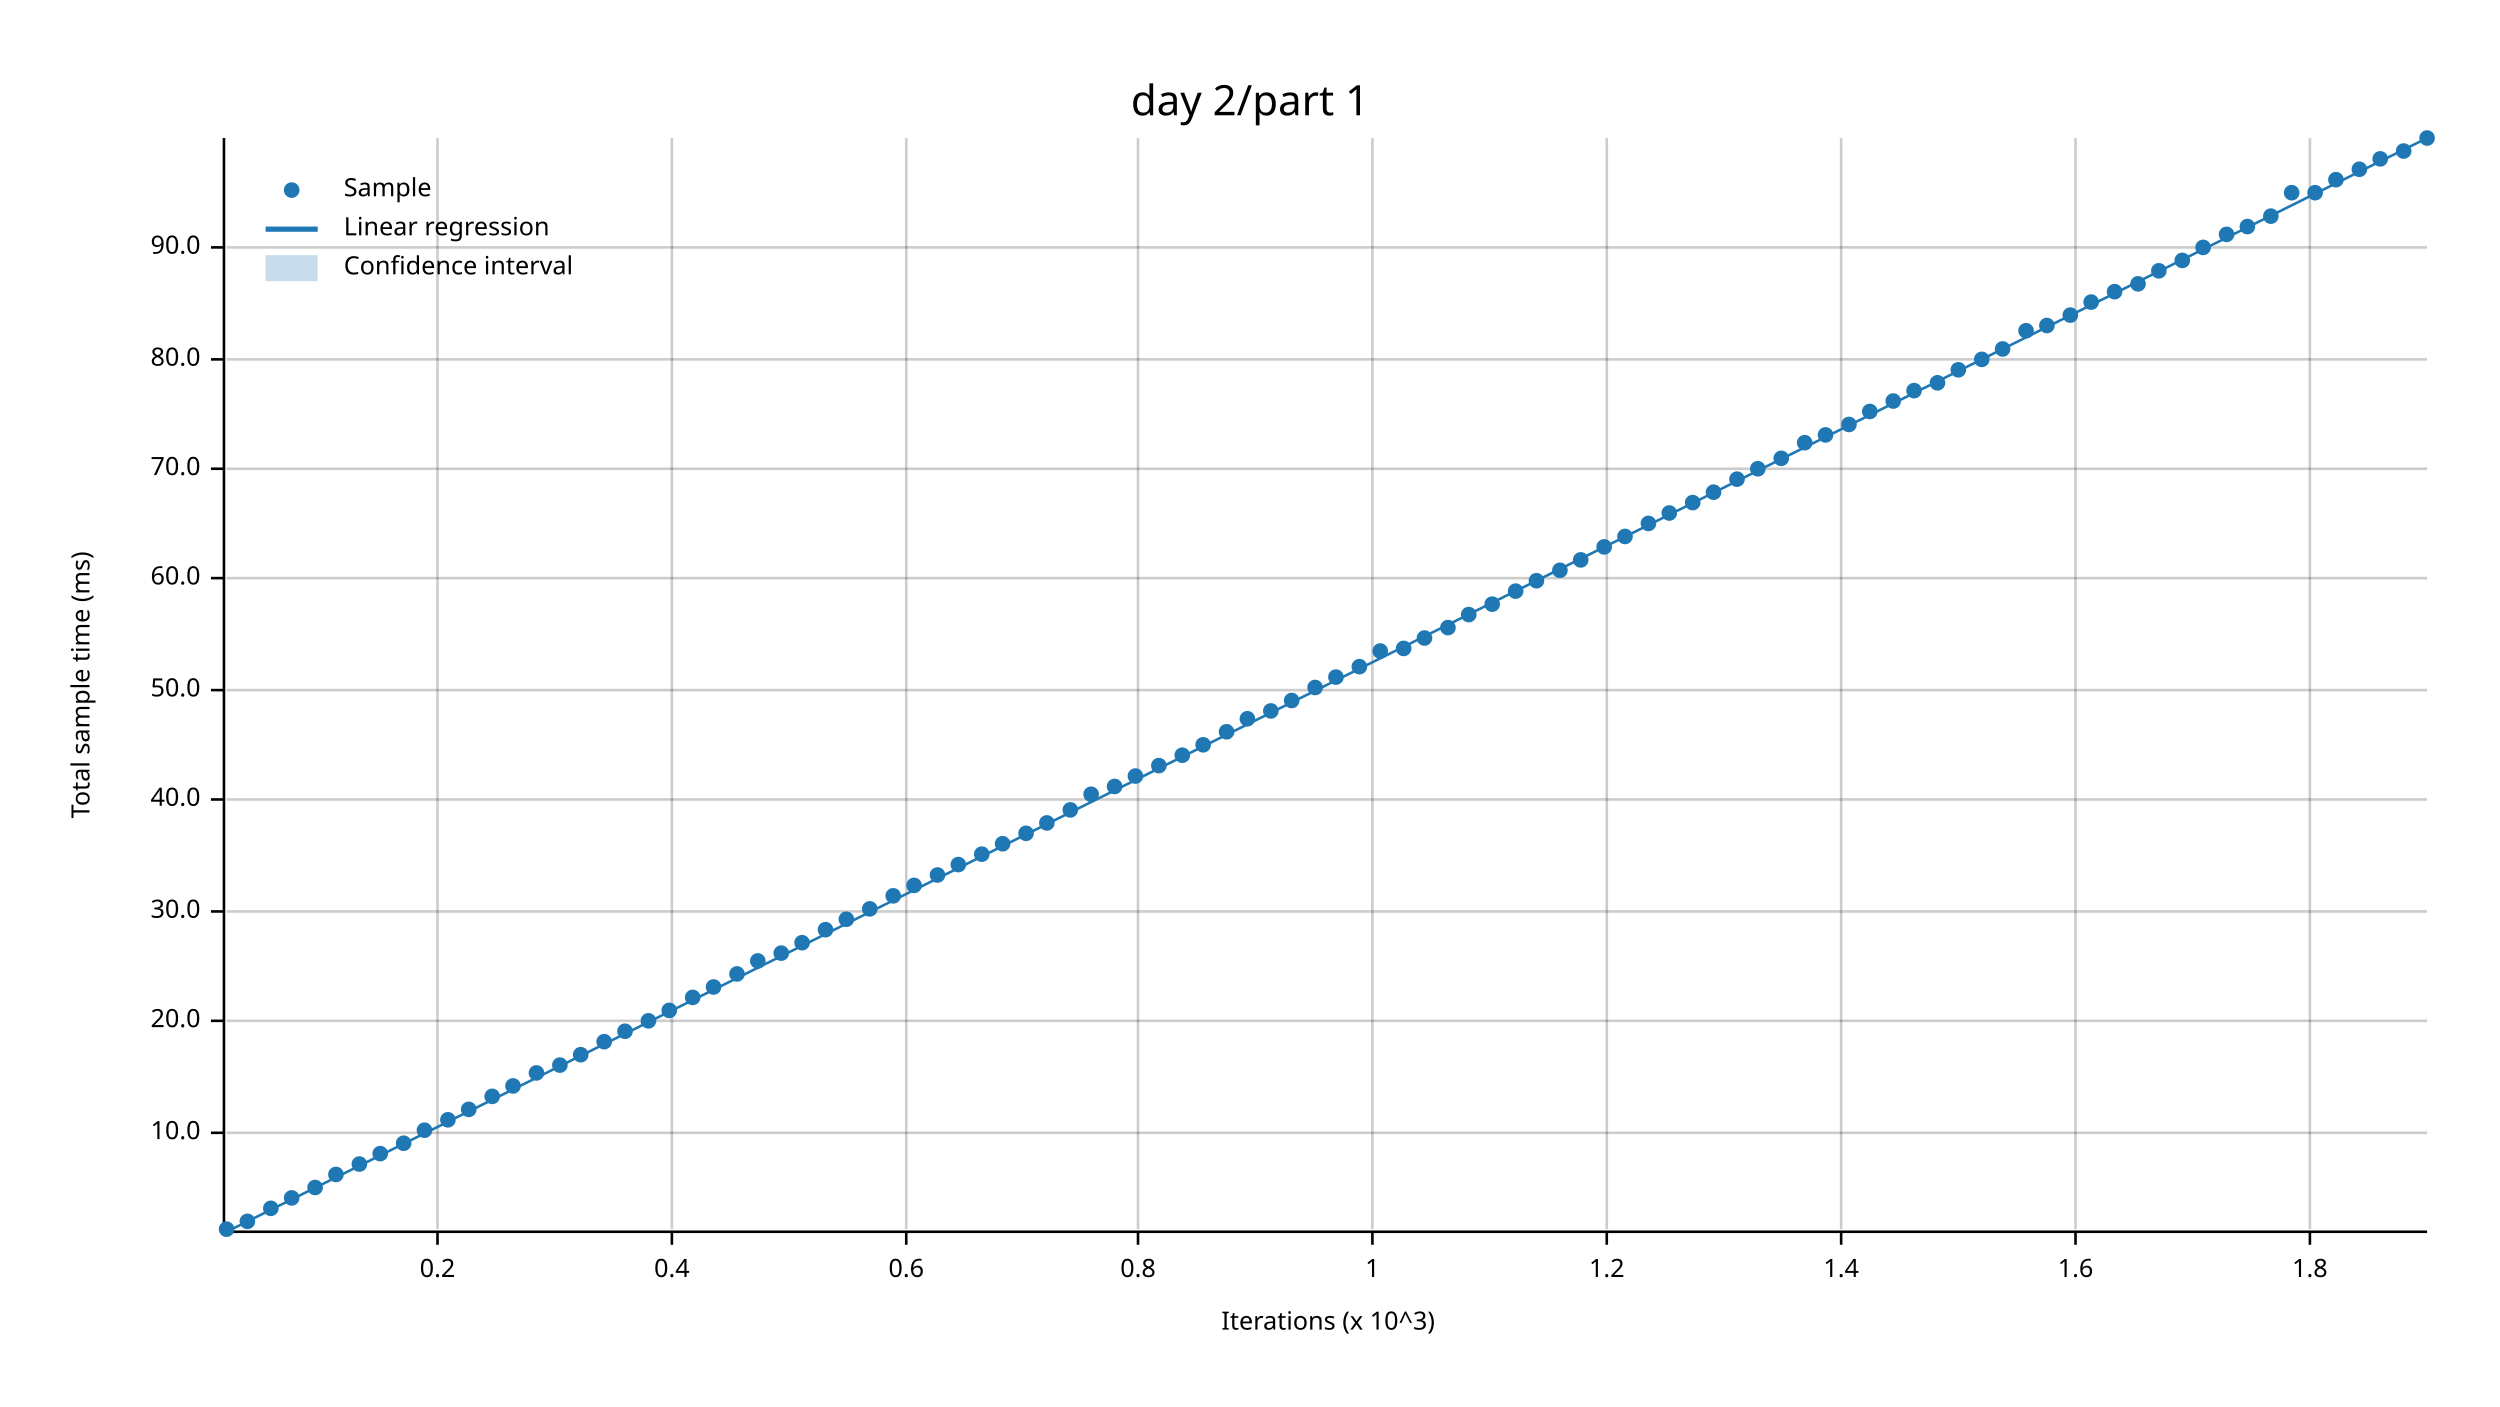
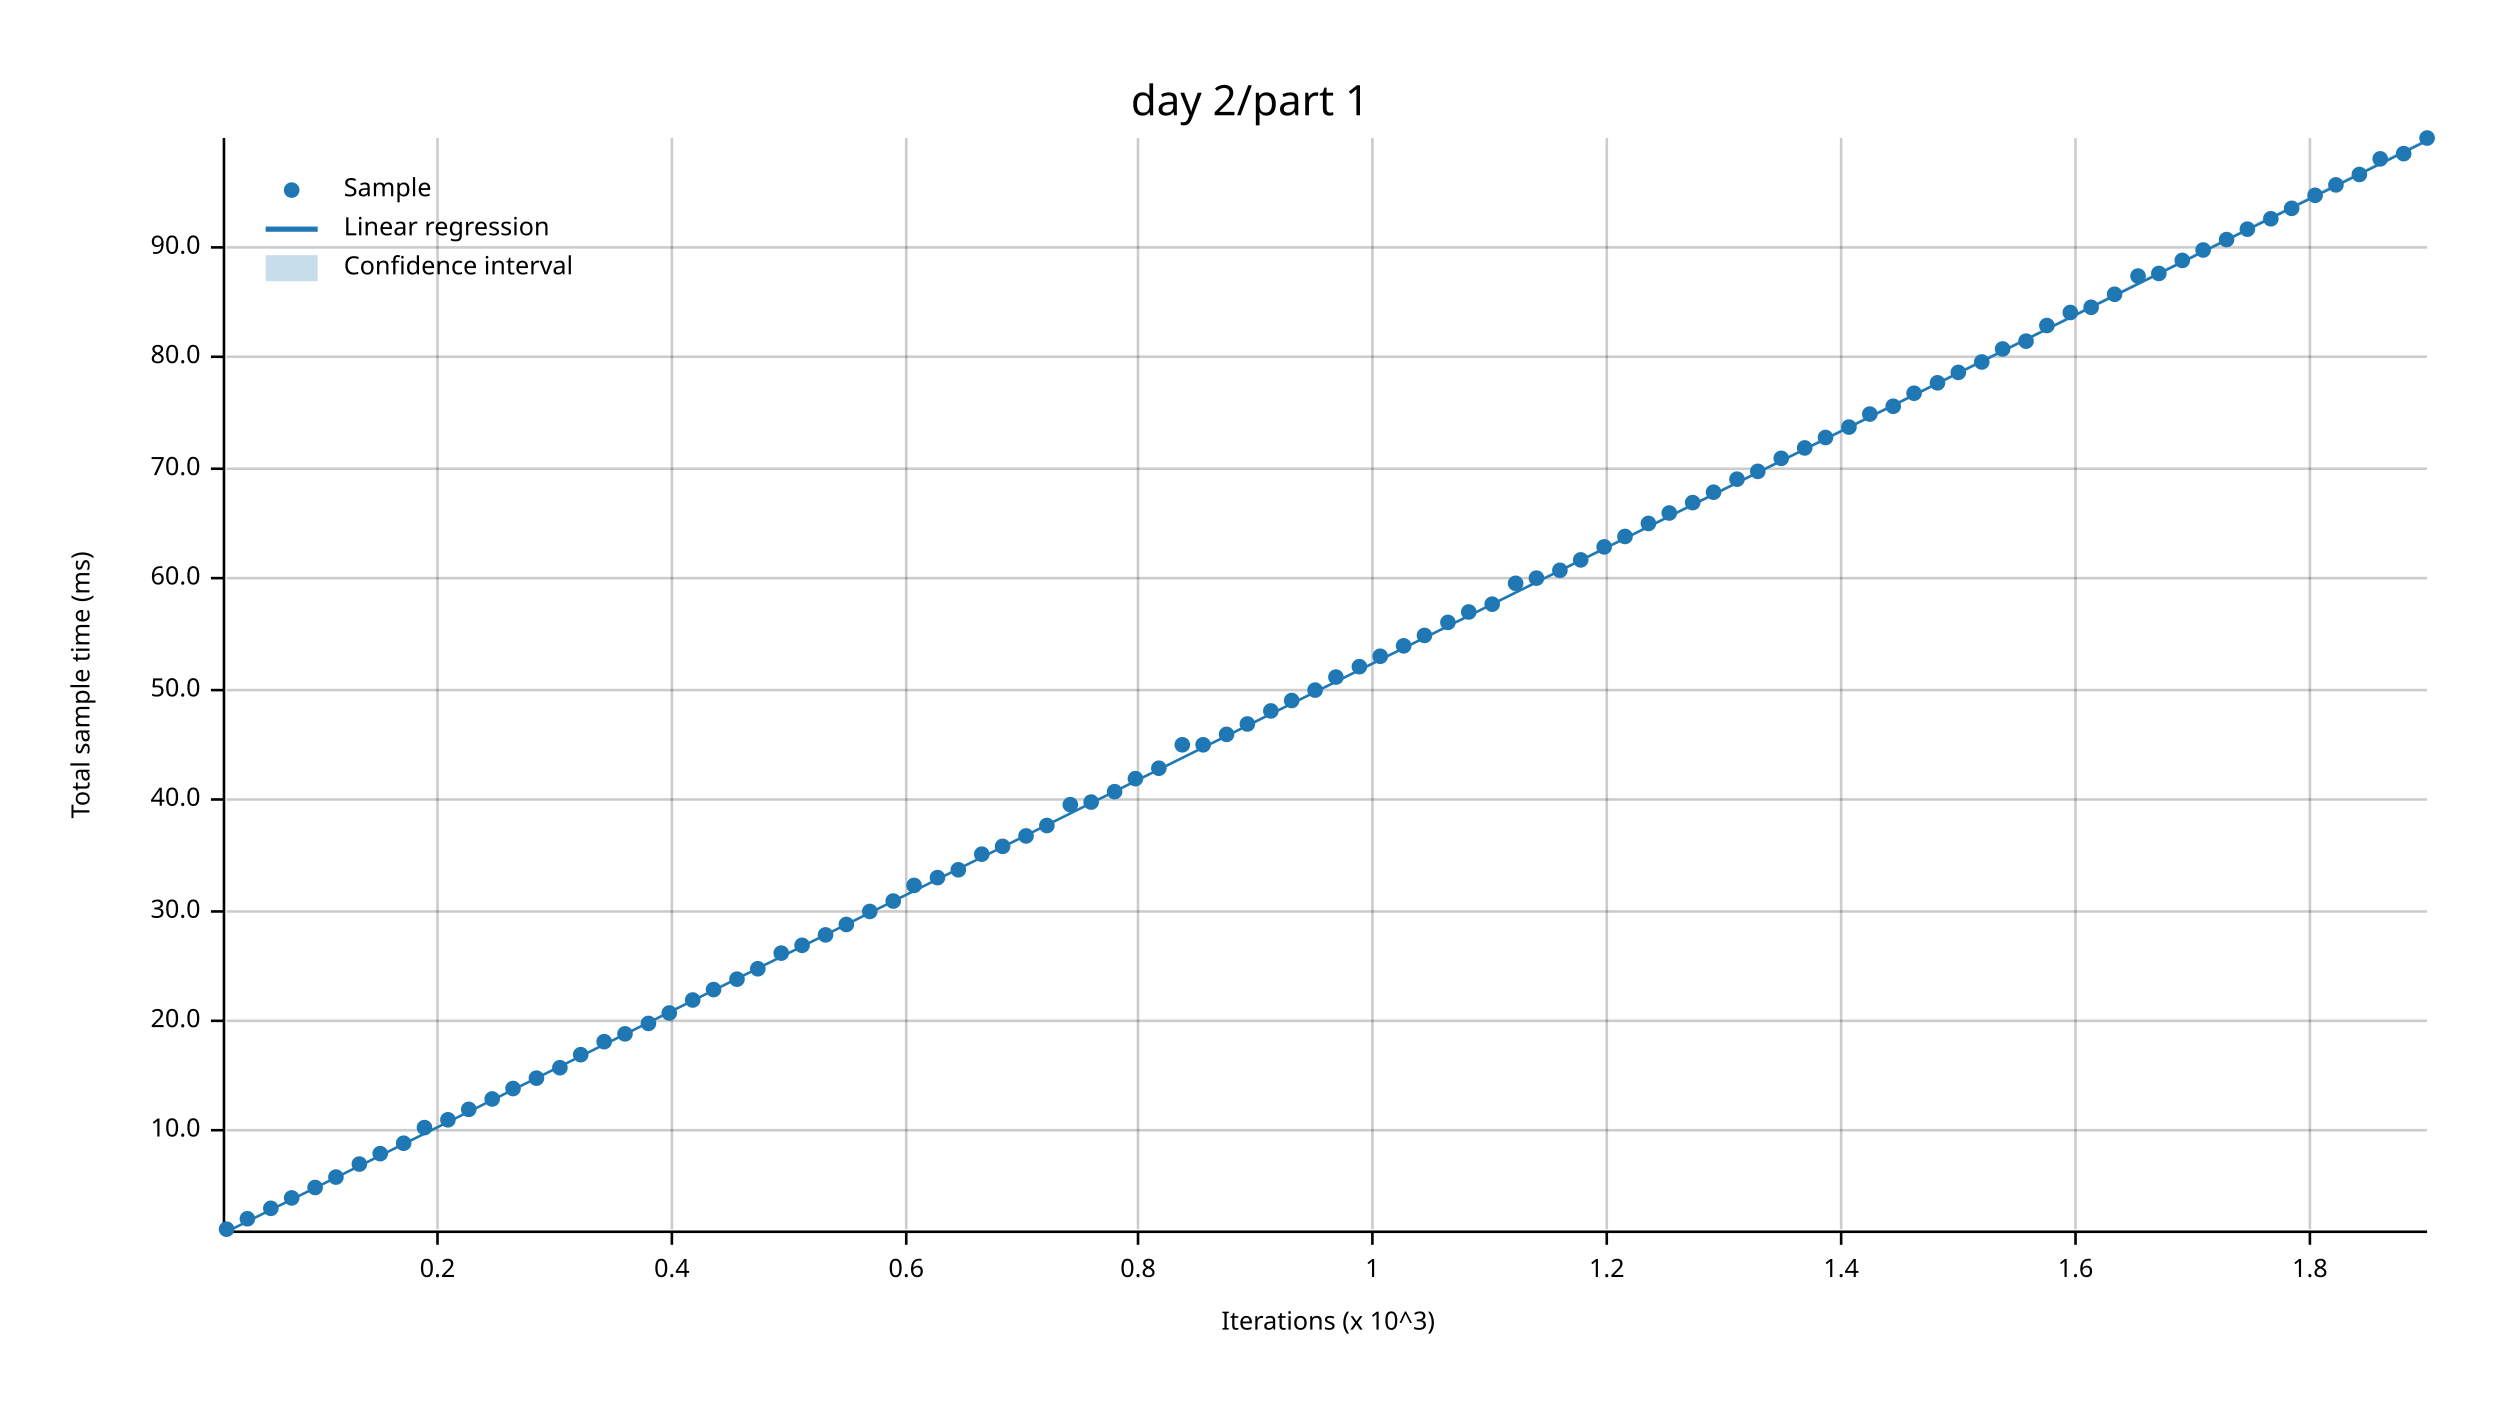
<svg xmlns="http://www.w3.org/2000/svg" width="960" height="540" viewBox="0 0 960 540">
  <text x="480" y="32" dy="0.76em" text-anchor="middle" font-family="sans-serif" font-size="16.129" opacity="1" fill="#000000">
day 2/part 1
</text>
  <text x="27" y="263" dy="0.76em" text-anchor="middle" font-family="sans-serif" font-size="9.677" opacity="1" fill="#000000" transform="rotate(270, 27, 263)">
Total sample time (ms)
</text>
  <text x="510" y="513" dy="-0.5ex" text-anchor="middle" font-family="sans-serif" font-size="9.677" opacity="1" fill="#000000">
Iterations (x 10^3)
</text>
  <line opacity="0.2" stroke="#000000" stroke-width="1" x1="168" y1="472" x2="168" y2="53" />
  <line opacity="0.2" stroke="#000000" stroke-width="1" x1="258" y1="472" x2="258" y2="53" />
  <line opacity="0.2" stroke="#000000" stroke-width="1" x1="348" y1="472" x2="348" y2="53" />
  <line opacity="0.2" stroke="#000000" stroke-width="1" x1="437" y1="472" x2="437" y2="53" />
  <line opacity="0.2" stroke="#000000" stroke-width="1" x1="527" y1="472" x2="527" y2="53" />
  <line opacity="0.2" stroke="#000000" stroke-width="1" x1="617" y1="472" x2="617" y2="53" />
  <line opacity="0.2" stroke="#000000" stroke-width="1" x1="707" y1="472" x2="707" y2="53" />
  <line opacity="0.2" stroke="#000000" stroke-width="1" x1="797" y1="472" x2="797" y2="53" />
  <line opacity="0.2" stroke="#000000" stroke-width="1" x1="887" y1="472" x2="887" y2="53" />
-   <line opacity="0.2" stroke="#000000" stroke-width="1" x1="87" y1="435" x2="932" y2="435" />
+   <line opacity="0.2" stroke="#000000" stroke-width="1" x1="87" y1="434" x2="932" y2="434" />
  <line opacity="0.2" stroke="#000000" stroke-width="1" x1="87" y1="392" x2="932" y2="392" />
  <line opacity="0.2" stroke="#000000" stroke-width="1" x1="87" y1="350" x2="932" y2="350" />
  <line opacity="0.2" stroke="#000000" stroke-width="1" x1="87" y1="307" x2="932" y2="307" />
  <line opacity="0.2" stroke="#000000" stroke-width="1" x1="87" y1="265" x2="932" y2="265" />
  <line opacity="0.2" stroke="#000000" stroke-width="1" x1="87" y1="222" x2="932" y2="222" />
  <line opacity="0.2" stroke="#000000" stroke-width="1" x1="87" y1="180" x2="932" y2="180" />
-   <line opacity="0.2" stroke="#000000" stroke-width="1" x1="87" y1="138" x2="932" y2="138" />
+   <line opacity="0.2" stroke="#000000" stroke-width="1" x1="87" y1="137" x2="932" y2="137" />
  <line opacity="0.2" stroke="#000000" stroke-width="1" x1="87" y1="95" x2="932" y2="95" />
  <polyline fill="none" opacity="1" stroke="#000000" stroke-width="1" points="86,53 86,472 " />
-   <text x="77" y="435" dy="0.5ex" text-anchor="end" font-family="sans-serif" font-size="9.677" opacity="1" fill="#000000">
+   <text x="77" y="434" dy="0.5ex" text-anchor="end" font-family="sans-serif" font-size="9.677" opacity="1" fill="#000000">
10.0
</text>
-   <polyline fill="none" opacity="1" stroke="#000000" stroke-width="1" points="81,435 86,435 " />
+   <polyline fill="none" opacity="1" stroke="#000000" stroke-width="1" points="81,434 86,434 " />
  <text x="77" y="392" dy="0.5ex" text-anchor="end" font-family="sans-serif" font-size="9.677" opacity="1" fill="#000000">
20.0
</text>
  <polyline fill="none" opacity="1" stroke="#000000" stroke-width="1" points="81,392 86,392 " />
  <text x="77" y="350" dy="0.5ex" text-anchor="end" font-family="sans-serif" font-size="9.677" opacity="1" fill="#000000">
30.0
</text>
  <polyline fill="none" opacity="1" stroke="#000000" stroke-width="1" points="81,350 86,350 " />
  <text x="77" y="307" dy="0.5ex" text-anchor="end" font-family="sans-serif" font-size="9.677" opacity="1" fill="#000000">
40.0
</text>
  <polyline fill="none" opacity="1" stroke="#000000" stroke-width="1" points="81,307 86,307 " />
  <text x="77" y="265" dy="0.5ex" text-anchor="end" font-family="sans-serif" font-size="9.677" opacity="1" fill="#000000">
50.0
</text>
  <polyline fill="none" opacity="1" stroke="#000000" stroke-width="1" points="81,265 86,265 " />
  <text x="77" y="222" dy="0.5ex" text-anchor="end" font-family="sans-serif" font-size="9.677" opacity="1" fill="#000000">
60.0
</text>
  <polyline fill="none" opacity="1" stroke="#000000" stroke-width="1" points="81,222 86,222 " />
  <text x="77" y="180" dy="0.5ex" text-anchor="end" font-family="sans-serif" font-size="9.677" opacity="1" fill="#000000">
70.0
</text>
  <polyline fill="none" opacity="1" stroke="#000000" stroke-width="1" points="81,180 86,180 " />
-   <text x="77" y="138" dy="0.5ex" text-anchor="end" font-family="sans-serif" font-size="9.677" opacity="1" fill="#000000">
+   <text x="77" y="137" dy="0.5ex" text-anchor="end" font-family="sans-serif" font-size="9.677" opacity="1" fill="#000000">
80.0
</text>
-   <polyline fill="none" opacity="1" stroke="#000000" stroke-width="1" points="81,138 86,138 " />
+   <polyline fill="none" opacity="1" stroke="#000000" stroke-width="1" points="81,137 86,137 " />
  <text x="77" y="95" dy="0.5ex" text-anchor="end" font-family="sans-serif" font-size="9.677" opacity="1" fill="#000000">
90.0
</text>
  <polyline fill="none" opacity="1" stroke="#000000" stroke-width="1" points="81,95 86,95 " />
  <polyline fill="none" opacity="1" stroke="#000000" stroke-width="1" points="87,473 932,473 " />
  <text x="168" y="483" dy="0.76em" text-anchor="middle" font-family="sans-serif" font-size="9.677" opacity="1" fill="#000000">
0.2
</text>
  <polyline fill="none" opacity="1" stroke="#000000" stroke-width="1" points="168,473 168,478 " />
  <text x="258" y="483" dy="0.76em" text-anchor="middle" font-family="sans-serif" font-size="9.677" opacity="1" fill="#000000">
0.4
</text>
  <polyline fill="none" opacity="1" stroke="#000000" stroke-width="1" points="258,473 258,478 " />
  <text x="348" y="483" dy="0.76em" text-anchor="middle" font-family="sans-serif" font-size="9.677" opacity="1" fill="#000000">
0.6
</text>
  <polyline fill="none" opacity="1" stroke="#000000" stroke-width="1" points="348,473 348,478 " />
  <text x="437" y="483" dy="0.76em" text-anchor="middle" font-family="sans-serif" font-size="9.677" opacity="1" fill="#000000">
0.8
</text>
  <polyline fill="none" opacity="1" stroke="#000000" stroke-width="1" points="437,473 437,478 " />
  <text x="527" y="483" dy="0.76em" text-anchor="middle" font-family="sans-serif" font-size="9.677" opacity="1" fill="#000000">
1
</text>
  <polyline fill="none" opacity="1" stroke="#000000" stroke-width="1" points="527,473 527,478 " />
  <text x="617" y="483" dy="0.76em" text-anchor="middle" font-family="sans-serif" font-size="9.677" opacity="1" fill="#000000">
1.2
</text>
  <polyline fill="none" opacity="1" stroke="#000000" stroke-width="1" points="617,473 617,478 " />
  <text x="707" y="483" dy="0.76em" text-anchor="middle" font-family="sans-serif" font-size="9.677" opacity="1" fill="#000000">
1.4
</text>
  <polyline fill="none" opacity="1" stroke="#000000" stroke-width="1" points="707,473 707,478 " />
  <text x="797" y="483" dy="0.76em" text-anchor="middle" font-family="sans-serif" font-size="9.677" opacity="1" fill="#000000">
1.6
</text>
  <polyline fill="none" opacity="1" stroke="#000000" stroke-width="1" points="797,473 797,478 " />
  <text x="887" y="483" dy="0.76em" text-anchor="middle" font-family="sans-serif" font-size="9.677" opacity="1" fill="#000000">
1.8
</text>
  <polyline fill="none" opacity="1" stroke="#000000" stroke-width="1" points="887,473 887,478 " />
  <circle cx="87" cy="472" r="3" opacity="1" fill="#1F78B4" stroke="none" stroke-width="1" />
-   <circle cx="95" cy="469" r="3" opacity="1" fill="#1F78B4" stroke="none" stroke-width="1" />
+   <circle cx="95" cy="468" r="3" opacity="1" fill="#1F78B4" stroke="none" stroke-width="1" />
  <circle cx="104" cy="464" r="3" opacity="1" fill="#1F78B4" stroke="none" stroke-width="1" />
  <circle cx="112" cy="460" r="3" opacity="1" fill="#1F78B4" stroke="none" stroke-width="1" />
  <circle cx="121" cy="456" r="3" opacity="1" fill="#1F78B4" stroke="none" stroke-width="1" />
-   <circle cx="129" cy="451" r="3" opacity="1" fill="#1F78B4" stroke="none" stroke-width="1" />
+   <circle cx="129" cy="452" r="3" opacity="1" fill="#1F78B4" stroke="none" stroke-width="1" />
  <circle cx="138" cy="447" r="3" opacity="1" fill="#1F78B4" stroke="none" stroke-width="1" />
  <circle cx="146" cy="443" r="3" opacity="1" fill="#1F78B4" stroke="none" stroke-width="1" />
  <circle cx="155" cy="439" r="3" opacity="1" fill="#1F78B4" stroke="none" stroke-width="1" />
-   <circle cx="163" cy="434" r="3" opacity="1" fill="#1F78B4" stroke="none" stroke-width="1" />
+   <circle cx="163" cy="433" r="3" opacity="1" fill="#1F78B4" stroke="none" stroke-width="1" />
  <circle cx="172" cy="430" r="3" opacity="1" fill="#1F78B4" stroke="none" stroke-width="1" />
  <circle cx="180" cy="426" r="3" opacity="1" fill="#1F78B4" stroke="none" stroke-width="1" />
-   <circle cx="189" cy="421" r="3" opacity="1" fill="#1F78B4" stroke="none" stroke-width="1" />
-   <circle cx="197" cy="417" r="3" opacity="1" fill="#1F78B4" stroke="none" stroke-width="1" />
-   <circle cx="206" cy="412" r="3" opacity="1" fill="#1F78B4" stroke="none" stroke-width="1" />
-   <circle cx="215" cy="409" r="3" opacity="1" fill="#1F78B4" stroke="none" stroke-width="1" />
+   <circle cx="189" cy="422" r="3" opacity="1" fill="#1F78B4" stroke="none" stroke-width="1" />
+   <circle cx="197" cy="418" r="3" opacity="1" fill="#1F78B4" stroke="none" stroke-width="1" />
+   <circle cx="206" cy="414" r="3" opacity="1" fill="#1F78B4" stroke="none" stroke-width="1" />
+   <circle cx="215" cy="410" r="3" opacity="1" fill="#1F78B4" stroke="none" stroke-width="1" />
  <circle cx="223" cy="405" r="3" opacity="1" fill="#1F78B4" stroke="none" stroke-width="1" />
  <circle cx="232" cy="400" r="3" opacity="1" fill="#1F78B4" stroke="none" stroke-width="1" />
-   <circle cx="240" cy="396" r="3" opacity="1" fill="#1F78B4" stroke="none" stroke-width="1" />
-   <circle cx="249" cy="392" r="3" opacity="1" fill="#1F78B4" stroke="none" stroke-width="1" />
-   <circle cx="257" cy="388" r="3" opacity="1" fill="#1F78B4" stroke="none" stroke-width="1" />
-   <circle cx="266" cy="383" r="3" opacity="1" fill="#1F78B4" stroke="none" stroke-width="1" />
-   <circle cx="274" cy="379" r="3" opacity="1" fill="#1F78B4" stroke="none" stroke-width="1" />
-   <circle cx="283" cy="374" r="3" opacity="1" fill="#1F78B4" stroke="none" stroke-width="1" />
-   <circle cx="291" cy="369" r="3" opacity="1" fill="#1F78B4" stroke="none" stroke-width="1" />
+   <circle cx="240" cy="397" r="3" opacity="1" fill="#1F78B4" stroke="none" stroke-width="1" />
+   <circle cx="249" cy="393" r="3" opacity="1" fill="#1F78B4" stroke="none" stroke-width="1" />
+   <circle cx="257" cy="389" r="3" opacity="1" fill="#1F78B4" stroke="none" stroke-width="1" />
+   <circle cx="266" cy="384" r="3" opacity="1" fill="#1F78B4" stroke="none" stroke-width="1" />
+   <circle cx="274" cy="380" r="3" opacity="1" fill="#1F78B4" stroke="none" stroke-width="1" />
+   <circle cx="283" cy="376" r="3" opacity="1" fill="#1F78B4" stroke="none" stroke-width="1" />
+   <circle cx="291" cy="372" r="3" opacity="1" fill="#1F78B4" stroke="none" stroke-width="1" />
  <circle cx="300" cy="366" r="3" opacity="1" fill="#1F78B4" stroke="none" stroke-width="1" />
-   <circle cx="308" cy="362" r="3" opacity="1" fill="#1F78B4" stroke="none" stroke-width="1" />
-   <circle cx="317" cy="357" r="3" opacity="1" fill="#1F78B4" stroke="none" stroke-width="1" />
-   <circle cx="325" cy="353" r="3" opacity="1" fill="#1F78B4" stroke="none" stroke-width="1" />
-   <circle cx="334" cy="349" r="3" opacity="1" fill="#1F78B4" stroke="none" stroke-width="1" />
-   <circle cx="343" cy="344" r="3" opacity="1" fill="#1F78B4" stroke="none" stroke-width="1" />
+   <circle cx="308" cy="363" r="3" opacity="1" fill="#1F78B4" stroke="none" stroke-width="1" />
+   <circle cx="317" cy="359" r="3" opacity="1" fill="#1F78B4" stroke="none" stroke-width="1" />
+   <circle cx="325" cy="355" r="3" opacity="1" fill="#1F78B4" stroke="none" stroke-width="1" />
+   <circle cx="334" cy="350" r="3" opacity="1" fill="#1F78B4" stroke="none" stroke-width="1" />
+   <circle cx="343" cy="346" r="3" opacity="1" fill="#1F78B4" stroke="none" stroke-width="1" />
  <circle cx="351" cy="340" r="3" opacity="1" fill="#1F78B4" stroke="none" stroke-width="1" />
-   <circle cx="360" cy="336" r="3" opacity="1" fill="#1F78B4" stroke="none" stroke-width="1" />
-   <circle cx="368" cy="332" r="3" opacity="1" fill="#1F78B4" stroke="none" stroke-width="1" />
+   <circle cx="360" cy="337" r="3" opacity="1" fill="#1F78B4" stroke="none" stroke-width="1" />
+   <circle cx="368" cy="334" r="3" opacity="1" fill="#1F78B4" stroke="none" stroke-width="1" />
  <circle cx="377" cy="328" r="3" opacity="1" fill="#1F78B4" stroke="none" stroke-width="1" />
-   <circle cx="385" cy="324" r="3" opacity="1" fill="#1F78B4" stroke="none" stroke-width="1" />
-   <circle cx="394" cy="320" r="3" opacity="1" fill="#1F78B4" stroke="none" stroke-width="1" />
-   <circle cx="402" cy="316" r="3" opacity="1" fill="#1F78B4" stroke="none" stroke-width="1" />
-   <circle cx="411" cy="311" r="3" opacity="1" fill="#1F78B4" stroke="none" stroke-width="1" />
-   <circle cx="419" cy="305" r="3" opacity="1" fill="#1F78B4" stroke="none" stroke-width="1" />
-   <circle cx="428" cy="302" r="3" opacity="1" fill="#1F78B4" stroke="none" stroke-width="1" />
-   <circle cx="436" cy="298" r="3" opacity="1" fill="#1F78B4" stroke="none" stroke-width="1" />
-   <circle cx="445" cy="294" r="3" opacity="1" fill="#1F78B4" stroke="none" stroke-width="1" />
-   <circle cx="454" cy="290" r="3" opacity="1" fill="#1F78B4" stroke="none" stroke-width="1" />
+   <circle cx="385" cy="325" r="3" opacity="1" fill="#1F78B4" stroke="none" stroke-width="1" />
+   <circle cx="394" cy="321" r="3" opacity="1" fill="#1F78B4" stroke="none" stroke-width="1" />
+   <circle cx="402" cy="317" r="3" opacity="1" fill="#1F78B4" stroke="none" stroke-width="1" />
+   <circle cx="411" cy="309" r="3" opacity="1" fill="#1F78B4" stroke="none" stroke-width="1" />
+   <circle cx="419" cy="308" r="3" opacity="1" fill="#1F78B4" stroke="none" stroke-width="1" />
+   <circle cx="428" cy="304" r="3" opacity="1" fill="#1F78B4" stroke="none" stroke-width="1" />
+   <circle cx="436" cy="299" r="3" opacity="1" fill="#1F78B4" stroke="none" stroke-width="1" />
+   <circle cx="445" cy="295" r="3" opacity="1" fill="#1F78B4" stroke="none" stroke-width="1" />
+   <circle cx="454" cy="286" r="3" opacity="1" fill="#1F78B4" stroke="none" stroke-width="1" />
  <circle cx="462" cy="286" r="3" opacity="1" fill="#1F78B4" stroke="none" stroke-width="1" />
-   <circle cx="471" cy="281" r="3" opacity="1" fill="#1F78B4" stroke="none" stroke-width="1" />
-   <circle cx="479" cy="276" r="3" opacity="1" fill="#1F78B4" stroke="none" stroke-width="1" />
+   <circle cx="471" cy="282" r="3" opacity="1" fill="#1F78B4" stroke="none" stroke-width="1" />
+   <circle cx="479" cy="278" r="3" opacity="1" fill="#1F78B4" stroke="none" stroke-width="1" />
  <circle cx="488" cy="273" r="3" opacity="1" fill="#1F78B4" stroke="none" stroke-width="1" />
  <circle cx="496" cy="269" r="3" opacity="1" fill="#1F78B4" stroke="none" stroke-width="1" />
-   <circle cx="505" cy="264" r="3" opacity="1" fill="#1F78B4" stroke="none" stroke-width="1" />
+   <circle cx="505" cy="265" r="3" opacity="1" fill="#1F78B4" stroke="none" stroke-width="1" />
  <circle cx="513" cy="260" r="3" opacity="1" fill="#1F78B4" stroke="none" stroke-width="1" />
  <circle cx="522" cy="256" r="3" opacity="1" fill="#1F78B4" stroke="none" stroke-width="1" />
-   <circle cx="530" cy="250" r="3" opacity="1" fill="#1F78B4" stroke="none" stroke-width="1" />
-   <circle cx="539" cy="249" r="3" opacity="1" fill="#1F78B4" stroke="none" stroke-width="1" />
-   <circle cx="547" cy="245" r="3" opacity="1" fill="#1F78B4" stroke="none" stroke-width="1" />
-   <circle cx="556" cy="241" r="3" opacity="1" fill="#1F78B4" stroke="none" stroke-width="1" />
-   <circle cx="564" cy="236" r="3" opacity="1" fill="#1F78B4" stroke="none" stroke-width="1" />
+   <circle cx="530" cy="252" r="3" opacity="1" fill="#1F78B4" stroke="none" stroke-width="1" />
+   <circle cx="539" cy="248" r="3" opacity="1" fill="#1F78B4" stroke="none" stroke-width="1" />
+   <circle cx="547" cy="244" r="3" opacity="1" fill="#1F78B4" stroke="none" stroke-width="1" />
+   <circle cx="556" cy="239" r="3" opacity="1" fill="#1F78B4" stroke="none" stroke-width="1" />
+   <circle cx="564" cy="235" r="3" opacity="1" fill="#1F78B4" stroke="none" stroke-width="1" />
  <circle cx="573" cy="232" r="3" opacity="1" fill="#1F78B4" stroke="none" stroke-width="1" />
-   <circle cx="582" cy="227" r="3" opacity="1" fill="#1F78B4" stroke="none" stroke-width="1" />
-   <circle cx="590" cy="223" r="3" opacity="1" fill="#1F78B4" stroke="none" stroke-width="1" />
+   <circle cx="582" cy="224" r="3" opacity="1" fill="#1F78B4" stroke="none" stroke-width="1" />
+   <circle cx="590" cy="222" r="3" opacity="1" fill="#1F78B4" stroke="none" stroke-width="1" />
  <circle cx="599" cy="219" r="3" opacity="1" fill="#1F78B4" stroke="none" stroke-width="1" />
  <circle cx="607" cy="215" r="3" opacity="1" fill="#1F78B4" stroke="none" stroke-width="1" />
  <circle cx="616" cy="210" r="3" opacity="1" fill="#1F78B4" stroke="none" stroke-width="1" />
  <circle cx="624" cy="206" r="3" opacity="1" fill="#1F78B4" stroke="none" stroke-width="1" />
  <circle cx="633" cy="201" r="3" opacity="1" fill="#1F78B4" stroke="none" stroke-width="1" />
  <circle cx="641" cy="197" r="3" opacity="1" fill="#1F78B4" stroke="none" stroke-width="1" />
  <circle cx="650" cy="193" r="3" opacity="1" fill="#1F78B4" stroke="none" stroke-width="1" />
  <circle cx="658" cy="189" r="3" opacity="1" fill="#1F78B4" stroke="none" stroke-width="1" />
  <circle cx="667" cy="184" r="3" opacity="1" fill="#1F78B4" stroke="none" stroke-width="1" />
-   <circle cx="675" cy="180" r="3" opacity="1" fill="#1F78B4" stroke="none" stroke-width="1" />
+   <circle cx="675" cy="181" r="3" opacity="1" fill="#1F78B4" stroke="none" stroke-width="1" />
  <circle cx="684" cy="176" r="3" opacity="1" fill="#1F78B4" stroke="none" stroke-width="1" />
-   <circle cx="693" cy="170" r="3" opacity="1" fill="#1F78B4" stroke="none" stroke-width="1" />
-   <circle cx="701" cy="167" r="3" opacity="1" fill="#1F78B4" stroke="none" stroke-width="1" />
-   <circle cx="710" cy="163" r="3" opacity="1" fill="#1F78B4" stroke="none" stroke-width="1" />
-   <circle cx="718" cy="158" r="3" opacity="1" fill="#1F78B4" stroke="none" stroke-width="1" />
-   <circle cx="727" cy="154" r="3" opacity="1" fill="#1F78B4" stroke="none" stroke-width="1" />
-   <circle cx="735" cy="150" r="3" opacity="1" fill="#1F78B4" stroke="none" stroke-width="1" />
+   <circle cx="693" cy="172" r="3" opacity="1" fill="#1F78B4" stroke="none" stroke-width="1" />
+   <circle cx="701" cy="168" r="3" opacity="1" fill="#1F78B4" stroke="none" stroke-width="1" />
+   <circle cx="710" cy="164" r="3" opacity="1" fill="#1F78B4" stroke="none" stroke-width="1" />
+   <circle cx="718" cy="159" r="3" opacity="1" fill="#1F78B4" stroke="none" stroke-width="1" />
+   <circle cx="727" cy="156" r="3" opacity="1" fill="#1F78B4" stroke="none" stroke-width="1" />
+   <circle cx="735" cy="151" r="3" opacity="1" fill="#1F78B4" stroke="none" stroke-width="1" />
  <circle cx="744" cy="147" r="3" opacity="1" fill="#1F78B4" stroke="none" stroke-width="1" />
-   <circle cx="752" cy="142" r="3" opacity="1" fill="#1F78B4" stroke="none" stroke-width="1" />
-   <circle cx="761" cy="138" r="3" opacity="1" fill="#1F78B4" stroke="none" stroke-width="1" />
+   <circle cx="752" cy="143" r="3" opacity="1" fill="#1F78B4" stroke="none" stroke-width="1" />
+   <circle cx="761" cy="139" r="3" opacity="1" fill="#1F78B4" stroke="none" stroke-width="1" />
  <circle cx="769" cy="134" r="3" opacity="1" fill="#1F78B4" stroke="none" stroke-width="1" />
-   <circle cx="778" cy="127" r="3" opacity="1" fill="#1F78B4" stroke="none" stroke-width="1" />
+   <circle cx="778" cy="131" r="3" opacity="1" fill="#1F78B4" stroke="none" stroke-width="1" />
  <circle cx="786" cy="125" r="3" opacity="1" fill="#1F78B4" stroke="none" stroke-width="1" />
-   <circle cx="795" cy="121" r="3" opacity="1" fill="#1F78B4" stroke="none" stroke-width="1" />
-   <circle cx="803" cy="116" r="3" opacity="1" fill="#1F78B4" stroke="none" stroke-width="1" />
-   <circle cx="812" cy="112" r="3" opacity="1" fill="#1F78B4" stroke="none" stroke-width="1" />
-   <circle cx="821" cy="109" r="3" opacity="1" fill="#1F78B4" stroke="none" stroke-width="1" />
-   <circle cx="829" cy="104" r="3" opacity="1" fill="#1F78B4" stroke="none" stroke-width="1" />
+   <circle cx="795" cy="120" r="3" opacity="1" fill="#1F78B4" stroke="none" stroke-width="1" />
+   <circle cx="803" cy="118" r="3" opacity="1" fill="#1F78B4" stroke="none" stroke-width="1" />
+   <circle cx="812" cy="113" r="3" opacity="1" fill="#1F78B4" stroke="none" stroke-width="1" />
+   <circle cx="821" cy="106" r="3" opacity="1" fill="#1F78B4" stroke="none" stroke-width="1" />
+   <circle cx="829" cy="105" r="3" opacity="1" fill="#1F78B4" stroke="none" stroke-width="1" />
  <circle cx="838" cy="100" r="3" opacity="1" fill="#1F78B4" stroke="none" stroke-width="1" />
-   <circle cx="846" cy="95" r="3" opacity="1" fill="#1F78B4" stroke="none" stroke-width="1" />
-   <circle cx="855" cy="90" r="3" opacity="1" fill="#1F78B4" stroke="none" stroke-width="1" />
-   <circle cx="863" cy="87" r="3" opacity="1" fill="#1F78B4" stroke="none" stroke-width="1" />
-   <circle cx="872" cy="83" r="3" opacity="1" fill="#1F78B4" stroke="none" stroke-width="1" />
-   <circle cx="880" cy="74" r="3" opacity="1" fill="#1F78B4" stroke="none" stroke-width="1" />
-   <circle cx="889" cy="74" r="3" opacity="1" fill="#1F78B4" stroke="none" stroke-width="1" />
-   <circle cx="897" cy="69" r="3" opacity="1" fill="#1F78B4" stroke="none" stroke-width="1" />
-   <circle cx="906" cy="65" r="3" opacity="1" fill="#1F78B4" stroke="none" stroke-width="1" />
+   <circle cx="846" cy="96" r="3" opacity="1" fill="#1F78B4" stroke="none" stroke-width="1" />
+   <circle cx="855" cy="92" r="3" opacity="1" fill="#1F78B4" stroke="none" stroke-width="1" />
+   <circle cx="863" cy="88" r="3" opacity="1" fill="#1F78B4" stroke="none" stroke-width="1" />
+   <circle cx="872" cy="84" r="3" opacity="1" fill="#1F78B4" stroke="none" stroke-width="1" />
+   <circle cx="880" cy="80" r="3" opacity="1" fill="#1F78B4" stroke="none" stroke-width="1" />
+   <circle cx="889" cy="75" r="3" opacity="1" fill="#1F78B4" stroke="none" stroke-width="1" />
+   <circle cx="897" cy="71" r="3" opacity="1" fill="#1F78B4" stroke="none" stroke-width="1" />
+   <circle cx="906" cy="67" r="3" opacity="1" fill="#1F78B4" stroke="none" stroke-width="1" />
  <circle cx="914" cy="61" r="3" opacity="1" fill="#1F78B4" stroke="none" stroke-width="1" />
-   <circle cx="923" cy="58" r="3" opacity="1" fill="#1F78B4" stroke="none" stroke-width="1" />
+   <circle cx="923" cy="59" r="3" opacity="1" fill="#1F78B4" stroke="none" stroke-width="1" />
  <circle cx="932" cy="53" r="3" opacity="1" fill="#1F78B4" stroke="none" stroke-width="1" />
-   <polyline fill="none" opacity="1" stroke="#1F78B4" stroke-width="1" points="87,473 932,53 " />
-   <polygon opacity="0.25" fill="#1F78B4" points="87,473 932,53 932,53 " />
+   <polyline fill="none" opacity="1" stroke="#1F78B4" stroke-width="1" points="87,473 932,54 " />
+   <polygon opacity="0.25" fill="#1F78B4" points="87,473 932,54 932,53 " />
  <text x="132" y="68" dy="0.76em" text-anchor="start" font-family="sans-serif" font-size="9.677" opacity="1" fill="#000000">
Sample
</text>
  <text x="132" y="83" dy="0.76em" text-anchor="start" font-family="sans-serif" font-size="9.677" opacity="1" fill="#000000">
Linear regression
</text>
  <text x="132" y="98" dy="0.76em" text-anchor="start" font-family="sans-serif" font-size="9.677" opacity="1" fill="#000000">
Confidence interval
</text>
  <circle cx="112" cy="73" r="3" opacity="1" fill="#1F78B4" stroke="none" stroke-width="1" />
  <polyline fill="none" opacity="1" stroke="#1F78B4" stroke-width="2" points="102,88 122,88 " />
  <rect x="102" y="98" width="20" height="10" opacity="0.25" fill="#1F78B4" stroke="none" />
</svg>
